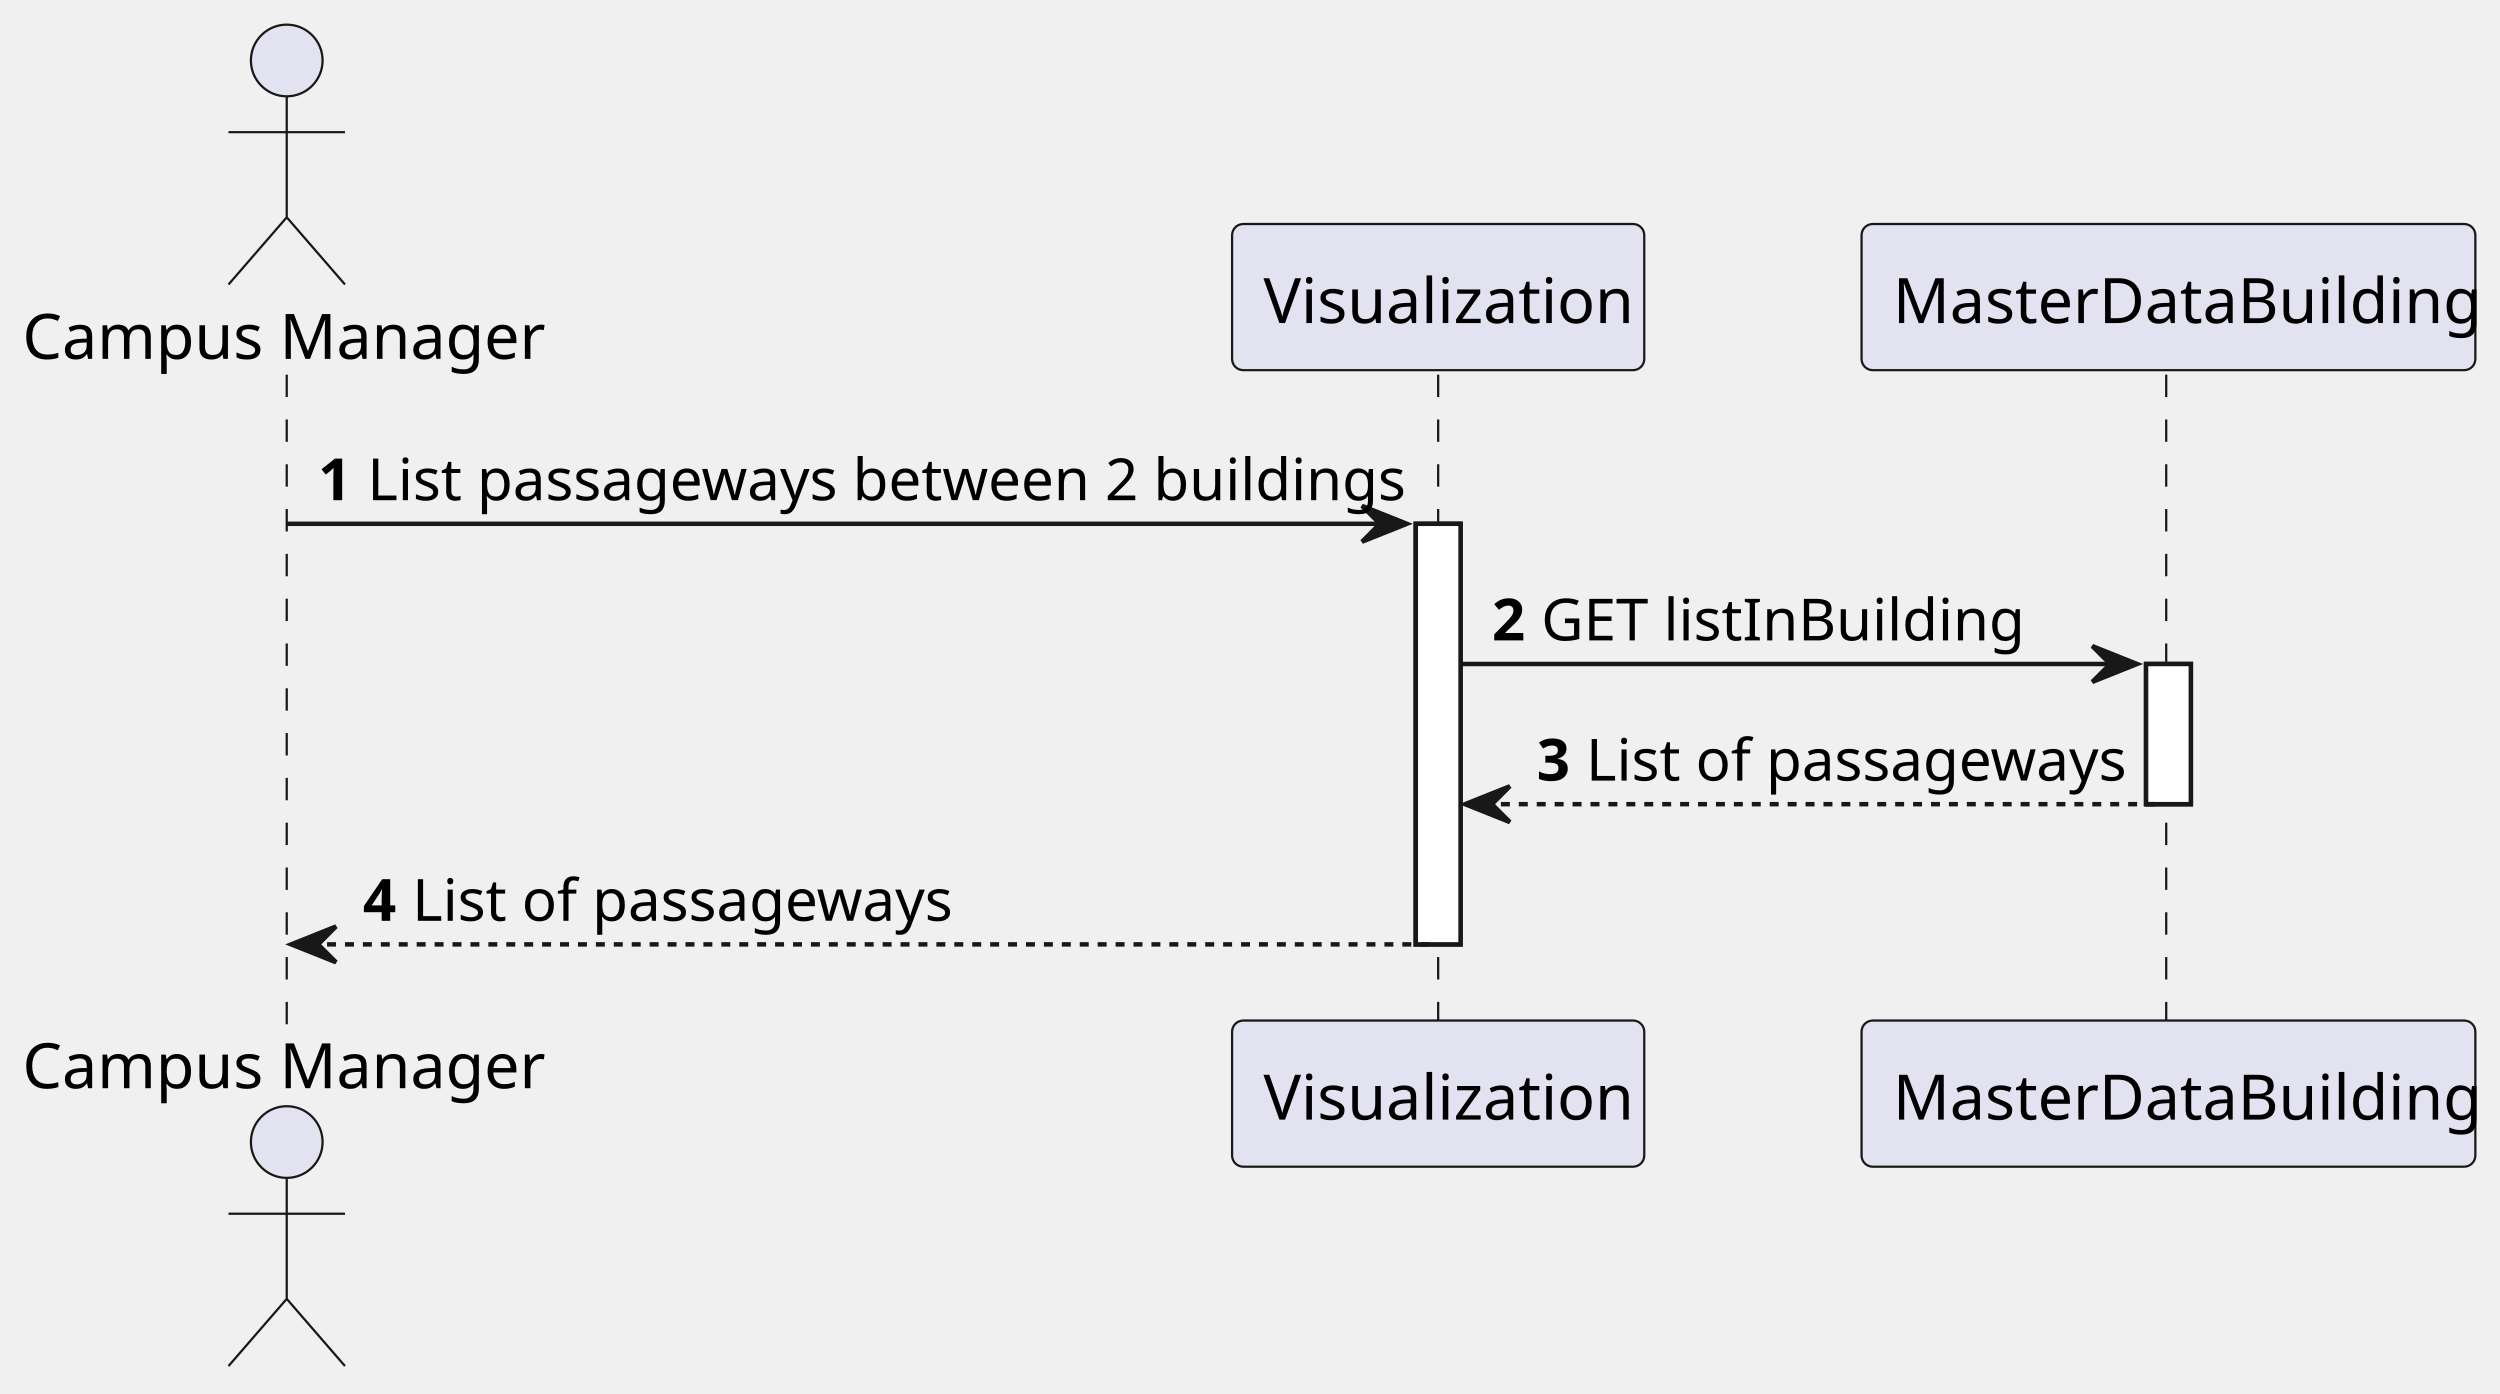
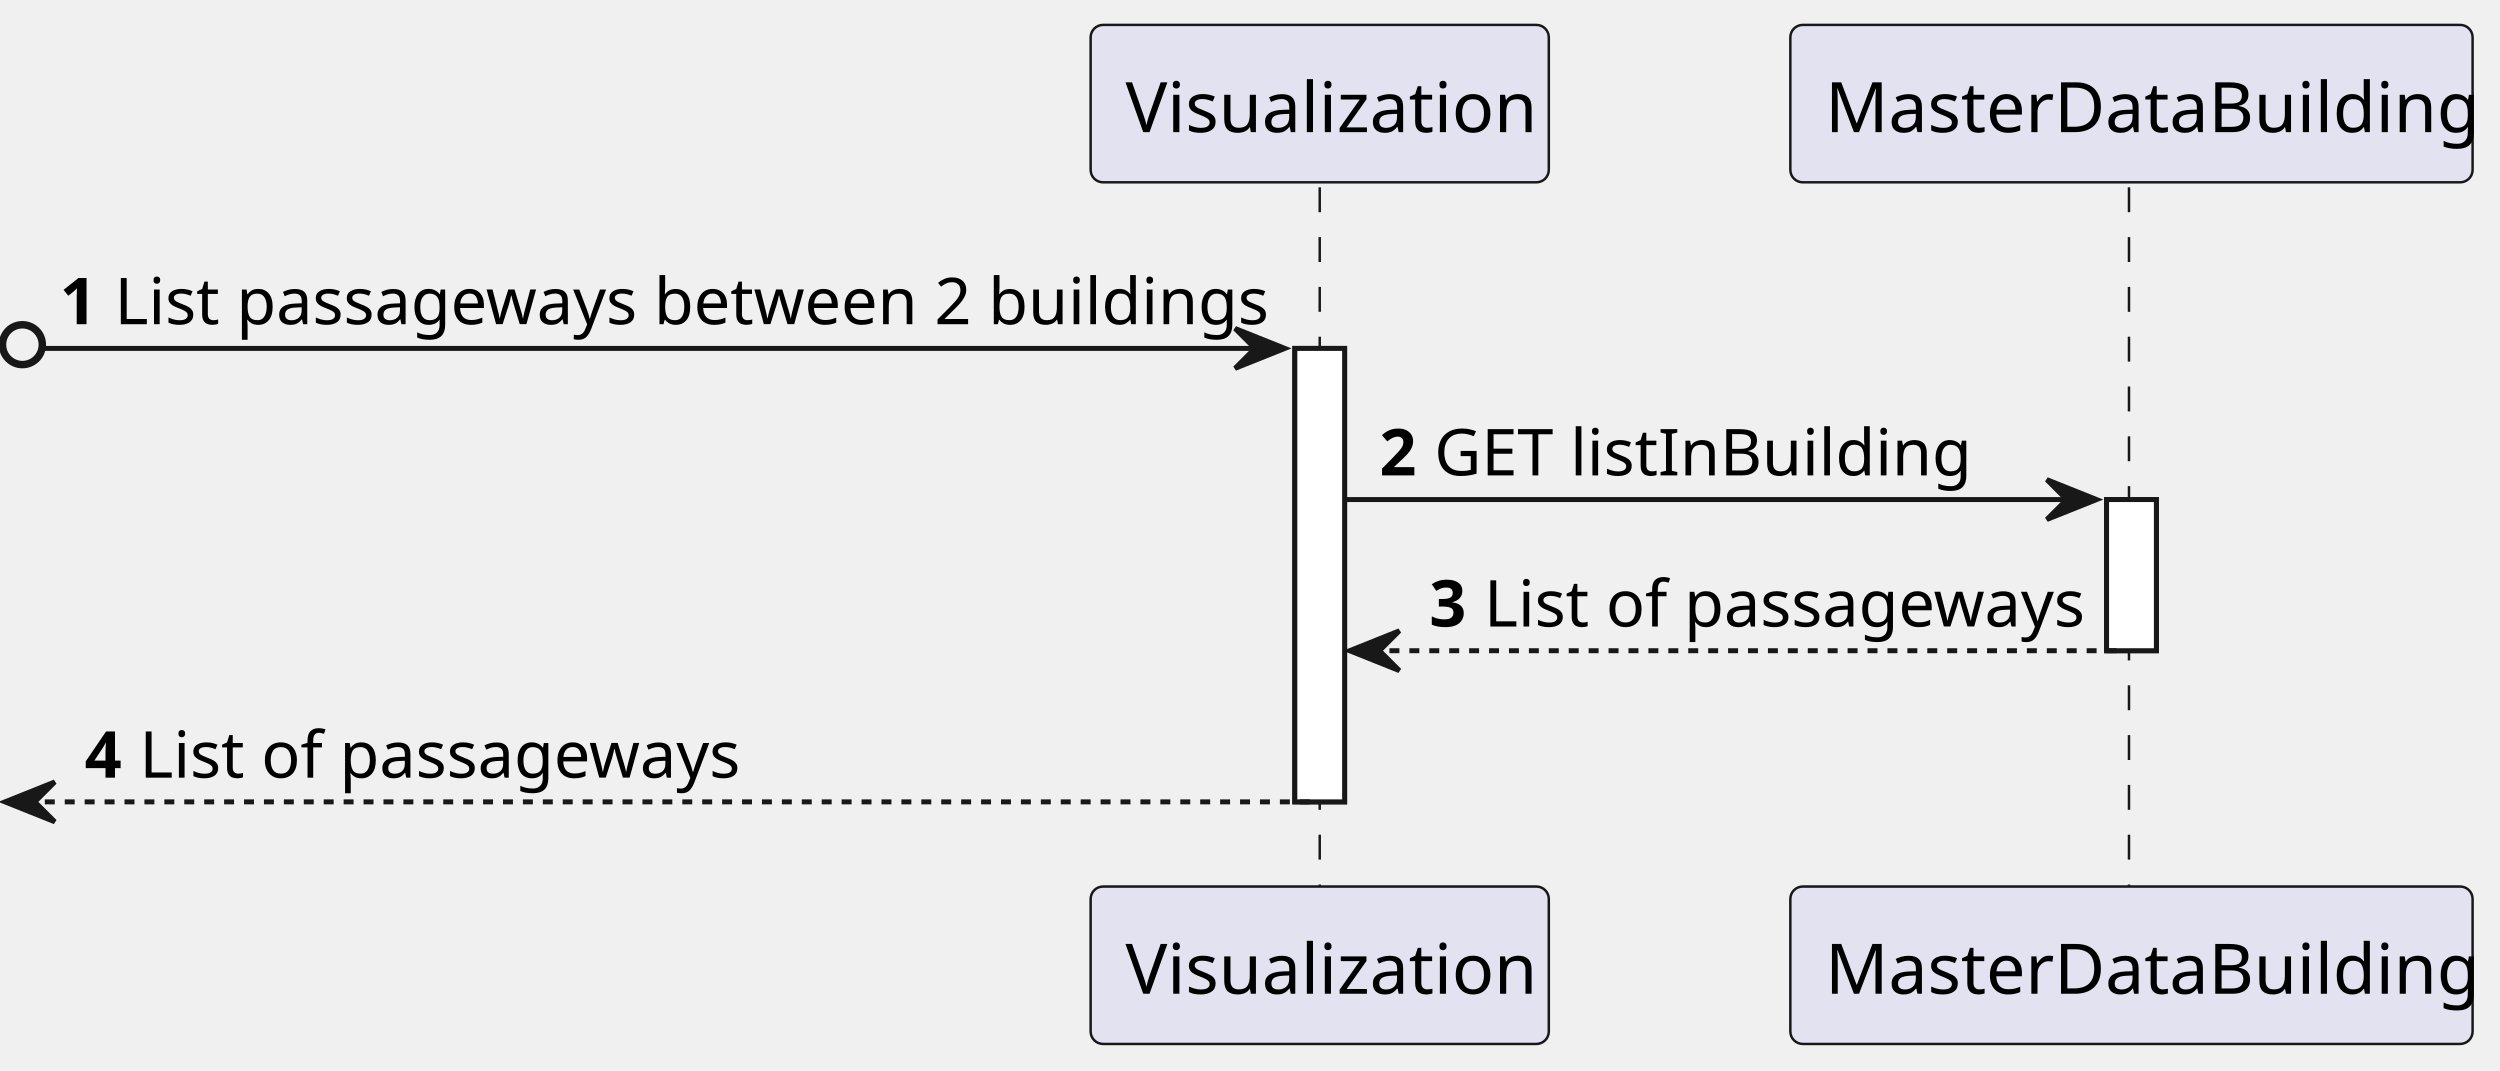
- <svg xmlns="http://www.w3.org/2000/svg" contentStyleType="text/css" height="311px" preserveAspectRatio="none" style="width:558px;height:311px;background:#FFFFFF;" version="1.1" viewBox="0 0 558 311" width="558px" zoomAndPan="magnify">
+ <svg xmlns="http://www.w3.org/2000/svg" contentStyleType="text/css" height="215px" preserveAspectRatio="none" style="width:502px;height:215px;background:#FFFFFF;" version="1.1" viewBox="0 0 502 215" width="502px" zoomAndPan="magnify">
  <defs />
  <g>
-     <rect fill="#FFFFFF" height="93.873" style="stroke:#181818;stroke-width:1.0;" width="10" x="316" y="116.912" />
-     <rect fill="#FFFFFF" height="31.291" style="stroke:#181818;stroke-width:1.0;" width="10" x="479" y="148.203" />
-     <line style="stroke:#181818;stroke-width:0.5;stroke-dasharray:5.0,5.0;" x1="64" x2="64" y1="83.621" y2="228.785" />
-     <line style="stroke:#181818;stroke-width:0.5;stroke-dasharray:5.0,5.0;" x1="321" x2="321" y1="83.621" y2="228.785" />
-     <line style="stroke:#181818;stroke-width:0.5;stroke-dasharray:5.0,5.0;" x1="483.5" x2="483.5" y1="83.621" y2="228.785" />
-     <text fill="#000000" font-family="sans-serif" font-size="14" lengthAdjust="spacing" textLength="112" x="5" y="80.107">Campus Manager</text>
-     <ellipse cx="64" cy="13.5" fill="#E2E2F0" rx="8" ry="8" style="stroke:#181818;stroke-width:0.5;" />
-     <path d="M64,21.5 L64,48.5 M51,29.5 L77,29.5 M64,48.5 L51,63.5 M64,48.5 L77,63.5 " fill="none" style="stroke:#181818;stroke-width:0.5;" />
-     <text fill="#000000" font-family="sans-serif" font-size="14" lengthAdjust="spacing" textLength="112" x="5" y="242.893">Campus Manager</text>
-     <ellipse cx="64" cy="254.906" fill="#E2E2F0" rx="8" ry="8" style="stroke:#181818;stroke-width:0.5;" />
-     <path d="M64,262.906 L64,289.906 M51,270.906 L77,270.906 M64,289.906 L51,304.906 M64,289.906 L77,304.906 " fill="none" style="stroke:#181818;stroke-width:0.5;" />
-     <rect fill="#E2E2F0" height="32.621" rx="2.5" ry="2.5" style="stroke:#181818;stroke-width:0.5;" width="92" x="275" y="50" />
-     <text fill="#000000" font-family="sans-serif" font-size="14" lengthAdjust="spacing" textLength="78" x="282" y="72.107">Visualization</text>
-     <rect fill="#E2E2F0" height="32.621" rx="2.5" ry="2.5" style="stroke:#181818;stroke-width:0.5;" width="92" x="275" y="227.785" />
-     <text fill="#000000" font-family="sans-serif" font-size="14" lengthAdjust="spacing" textLength="78" x="282" y="249.893">Visualization</text>
-     <rect fill="#E2E2F0" height="32.621" rx="2.5" ry="2.5" style="stroke:#181818;stroke-width:0.5;" width="137" x="415.5" y="50" />
-     <text fill="#000000" font-family="sans-serif" font-size="14" lengthAdjust="spacing" textLength="123" x="422.5" y="72.107">MasterDataBuilding</text>
-     <rect fill="#E2E2F0" height="32.621" rx="2.5" ry="2.5" style="stroke:#181818;stroke-width:0.5;" width="137" x="415.5" y="227.785" />
-     <text fill="#000000" font-family="sans-serif" font-size="14" lengthAdjust="spacing" textLength="123" x="422.5" y="249.893">MasterDataBuilding</text>
-     <rect fill="#FFFFFF" height="93.873" style="stroke:#181818;stroke-width:1.0;" width="10" x="316" y="116.912" />
-     <rect fill="#FFFFFF" height="31.291" style="stroke:#181818;stroke-width:1.0;" width="10" x="479" y="148.203" />
-     <polygon fill="#181818" points="304,112.912,314,116.912,304,120.912,308,116.912" style="stroke:#181818;stroke-width:1.0;" />
-     <line style="stroke:#181818;stroke-width:1.0;" x1="64" x2="310" y1="116.912" y2="116.912" />
-     <text fill="#000000" font-family="sans-serif" font-size="13" font-weight="bold" lengthAdjust="spacing" textLength="7" x="71" y="111.649">1</text>
-     <text fill="#000000" font-family="sans-serif" font-size="13" lengthAdjust="spacing" textLength="222" x="82" y="111.649">List passageways between 2 buildings</text>
-     <polygon fill="#181818" points="467,144.203,477,148.203,467,152.203,471,148.203" style="stroke:#181818;stroke-width:1.0;" />
-     <line style="stroke:#181818;stroke-width:1.0;" x1="326" x2="473" y1="148.203" y2="148.203" />
-     <text fill="#000000" font-family="sans-serif" font-size="13" font-weight="bold" lengthAdjust="spacing" textLength="7" x="333" y="142.94">2</text>
-     <text fill="#000000" font-family="sans-serif" font-size="13" lengthAdjust="spacing" textLength="103" x="344" y="142.94">GET listInBuilding</text>
-     <polygon fill="#181818" points="337,175.494,327,179.494,337,183.494,333,179.494" style="stroke:#181818;stroke-width:1.0;" />
-     <line style="stroke:#181818;stroke-width:1.0;stroke-dasharray:2.0,2.0;" x1="331" x2="483" y1="179.494" y2="179.494" />
-     <text fill="#000000" font-family="sans-serif" font-size="13" font-weight="bold" lengthAdjust="spacing" textLength="7" x="343" y="174.231">3</text>
-     <text fill="#000000" font-family="sans-serif" font-size="13" lengthAdjust="spacing" textLength="118" x="354" y="174.231">List of passageways</text>
-     <polygon fill="#181818" points="75,206.785,65,210.785,75,214.785,71,210.785" style="stroke:#181818;stroke-width:1.0;" />
-     <line style="stroke:#181818;stroke-width:1.0;stroke-dasharray:2.0,2.0;" x1="69" x2="320" y1="210.785" y2="210.785" />
-     <text fill="#000000" font-family="sans-serif" font-size="13" font-weight="bold" lengthAdjust="spacing" textLength="7" x="81" y="205.523">4</text>
-     <text fill="#000000" font-family="sans-serif" font-size="13" lengthAdjust="spacing" textLength="118" x="92" y="205.523">List of passageways</text>
+     <rect fill="#FFFFFF" height="91.055" style="stroke:#181818;stroke-width:1.0;" width="10" x="260" y="69.961" />
+     <rect fill="#FFFFFF" height="30.352" style="stroke:#181818;stroke-width:1.0;" width="10" x="423" y="100.312" />
+     <line style="stroke:#181818;stroke-width:0.5;stroke-dasharray:5.0,5.0;" x1="265" x2="265" y1="37.609" y2="179.016" />
+     <line style="stroke:#181818;stroke-width:0.5;stroke-dasharray:5.0,5.0;" x1="427.5" x2="427.5" y1="37.609" y2="179.016" />
+     <rect fill="#E2E2F0" height="31.609" rx="2.5" ry="2.5" style="stroke:#181818;stroke-width:0.5;" width="92" x="219" y="5" />
+     <text fill="#000000" font-family="sans-serif" font-size="14" lengthAdjust="spacing" textLength="78" x="226" y="26.533">Visualization</text>
+     <rect fill="#E2E2F0" height="31.609" rx="2.5" ry="2.5" style="stroke:#181818;stroke-width:0.5;" width="92" x="219" y="178.016" />
+     <text fill="#000000" font-family="sans-serif" font-size="14" lengthAdjust="spacing" textLength="78" x="226" y="199.549">Visualization</text>
+     <rect fill="#E2E2F0" height="31.609" rx="2.5" ry="2.5" style="stroke:#181818;stroke-width:0.5;" width="137" x="359.5" y="5" />
+     <text fill="#000000" font-family="sans-serif" font-size="14" lengthAdjust="spacing" textLength="123" x="366.5" y="26.533">MasterDataBuilding</text>
+     <rect fill="#E2E2F0" height="31.609" rx="2.5" ry="2.5" style="stroke:#181818;stroke-width:0.5;" width="137" x="359.5" y="178.016" />
+     <text fill="#000000" font-family="sans-serif" font-size="14" lengthAdjust="spacing" textLength="123" x="366.5" y="199.549">MasterDataBuilding</text>
+     <rect fill="#FFFFFF" height="91.055" style="stroke:#181818;stroke-width:1.0;" width="10" x="260" y="69.961" />
+     <rect fill="#FFFFFF" height="30.352" style="stroke:#181818;stroke-width:1.0;" width="10" x="423" y="100.312" />
+     <ellipse cx="4.5" cy="69.211" fill="none" rx="4" ry="4" style="stroke:#181818;stroke-width:1.5;" />
+     <polygon fill="#181818" points="248,65.961,258,69.961,248,73.961,252,69.961" style="stroke:#181818;stroke-width:1.0;" />
+     <line style="stroke:#181818;stroke-width:1.0;" x1="9" x2="254" y1="69.961" y2="69.961" />
+     <text fill="#000000" font-family="sans-serif" font-size="13" font-weight="bold" lengthAdjust="spacing" textLength="7" x="12" y="65.105">1</text>
+     <text fill="#000000" font-family="sans-serif" font-size="13" lengthAdjust="spacing" textLength="222" x="23" y="65.105">List passageways between 2 buildings</text>
+     <polygon fill="#181818" points="411,96.312,421,100.312,411,104.312,415,100.312" style="stroke:#181818;stroke-width:1.0;" />
+     <line style="stroke:#181818;stroke-width:1.0;" x1="270" x2="417" y1="100.312" y2="100.312" />
+     <text fill="#000000" font-family="sans-serif" font-size="13" font-weight="bold" lengthAdjust="spacing" textLength="7" x="277" y="95.456">2</text>
+     <text fill="#000000" font-family="sans-serif" font-size="13" lengthAdjust="spacing" textLength="103" x="288" y="95.456">GET listInBuilding</text>
+     <polygon fill="#181818" points="281,126.664,271,130.664,281,134.664,277,130.664" style="stroke:#181818;stroke-width:1.0;" />
+     <line style="stroke:#181818;stroke-width:1.0;stroke-dasharray:2.0,2.0;" x1="275" x2="427" y1="130.664" y2="130.664" />
+     <text fill="#000000" font-family="sans-serif" font-size="13" font-weight="bold" lengthAdjust="spacing" textLength="7" x="287" y="125.808">3</text>
+     <text fill="#000000" font-family="sans-serif" font-size="13" lengthAdjust="spacing" textLength="118" x="298" y="125.808">List of passageways</text>
+     <polygon fill="#181818" points="11,157.016,1,161.016,11,165.016,7,161.016" style="stroke:#181818;stroke-width:1.0;" />
+     <line style="stroke:#181818;stroke-width:1.0;stroke-dasharray:2.0,2.0;" x1="5" x2="264" y1="161.016" y2="161.016" />
+     <text fill="#000000" font-family="sans-serif" font-size="13" font-weight="bold" lengthAdjust="spacing" textLength="7" x="17" y="156.159">4</text>
+     <text fill="#000000" font-family="sans-serif" font-size="13" lengthAdjust="spacing" textLength="118" x="28" y="156.159">List of passageways</text>
  </g>
</svg>
